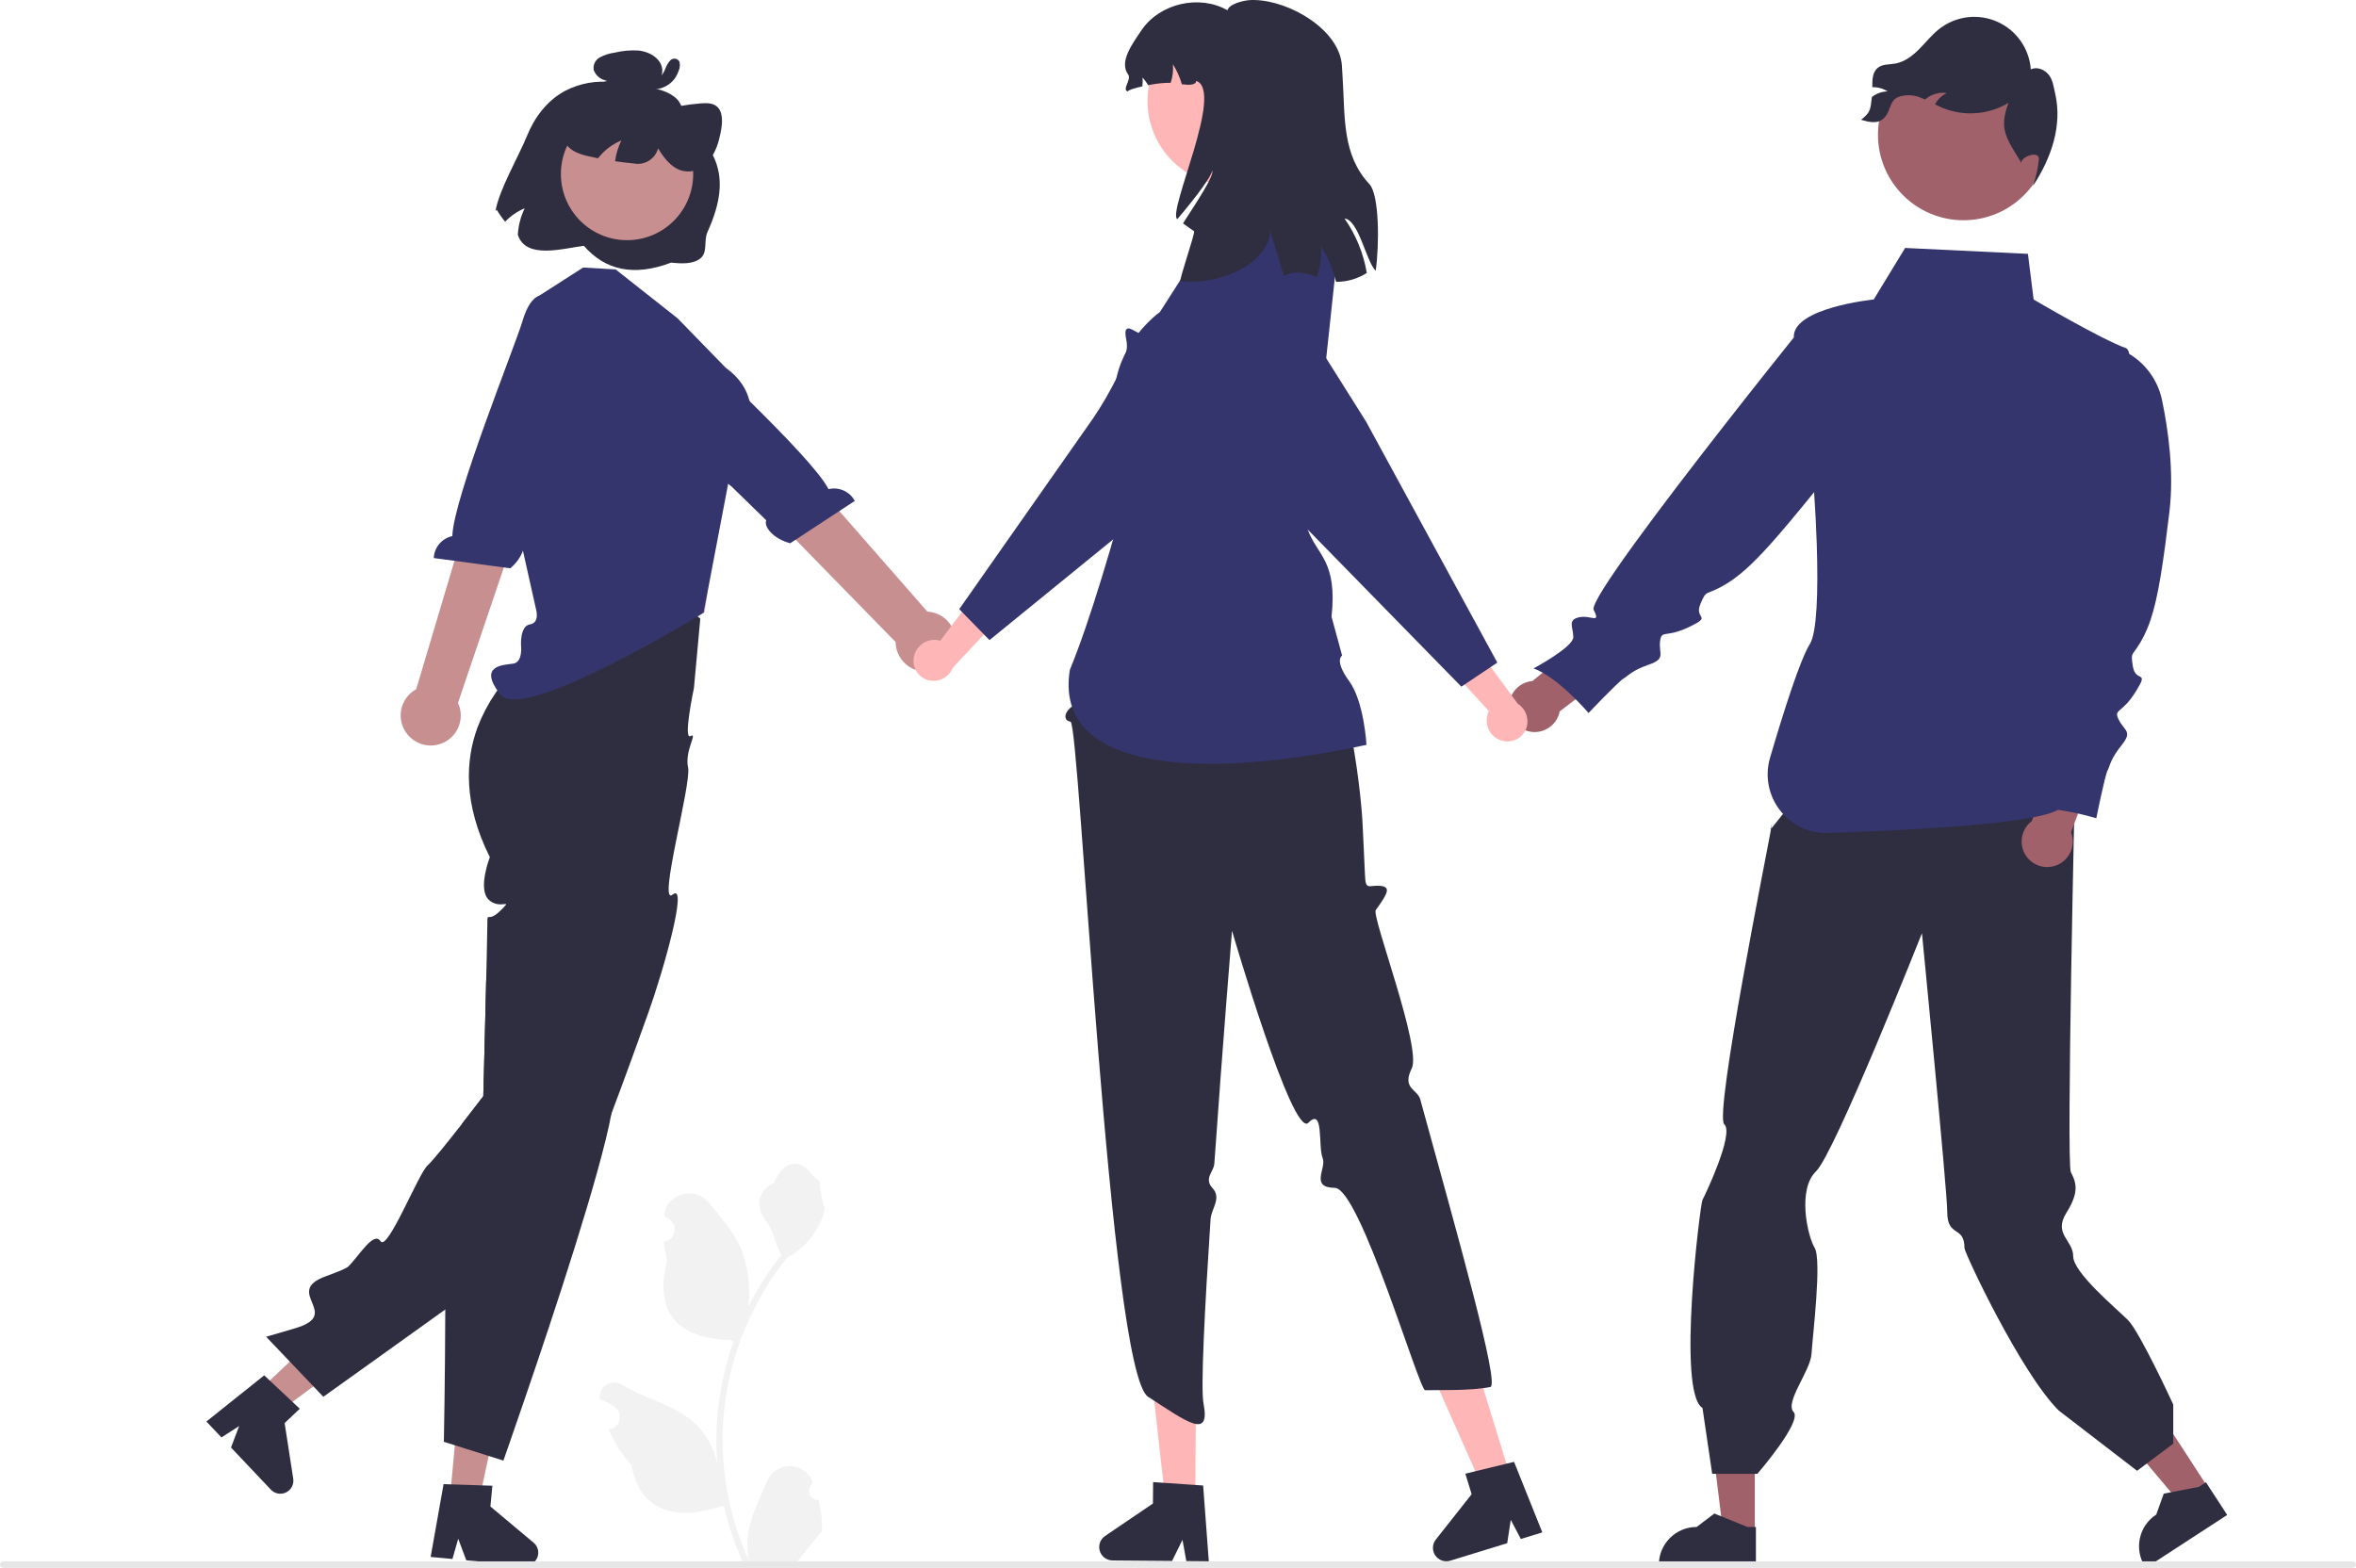
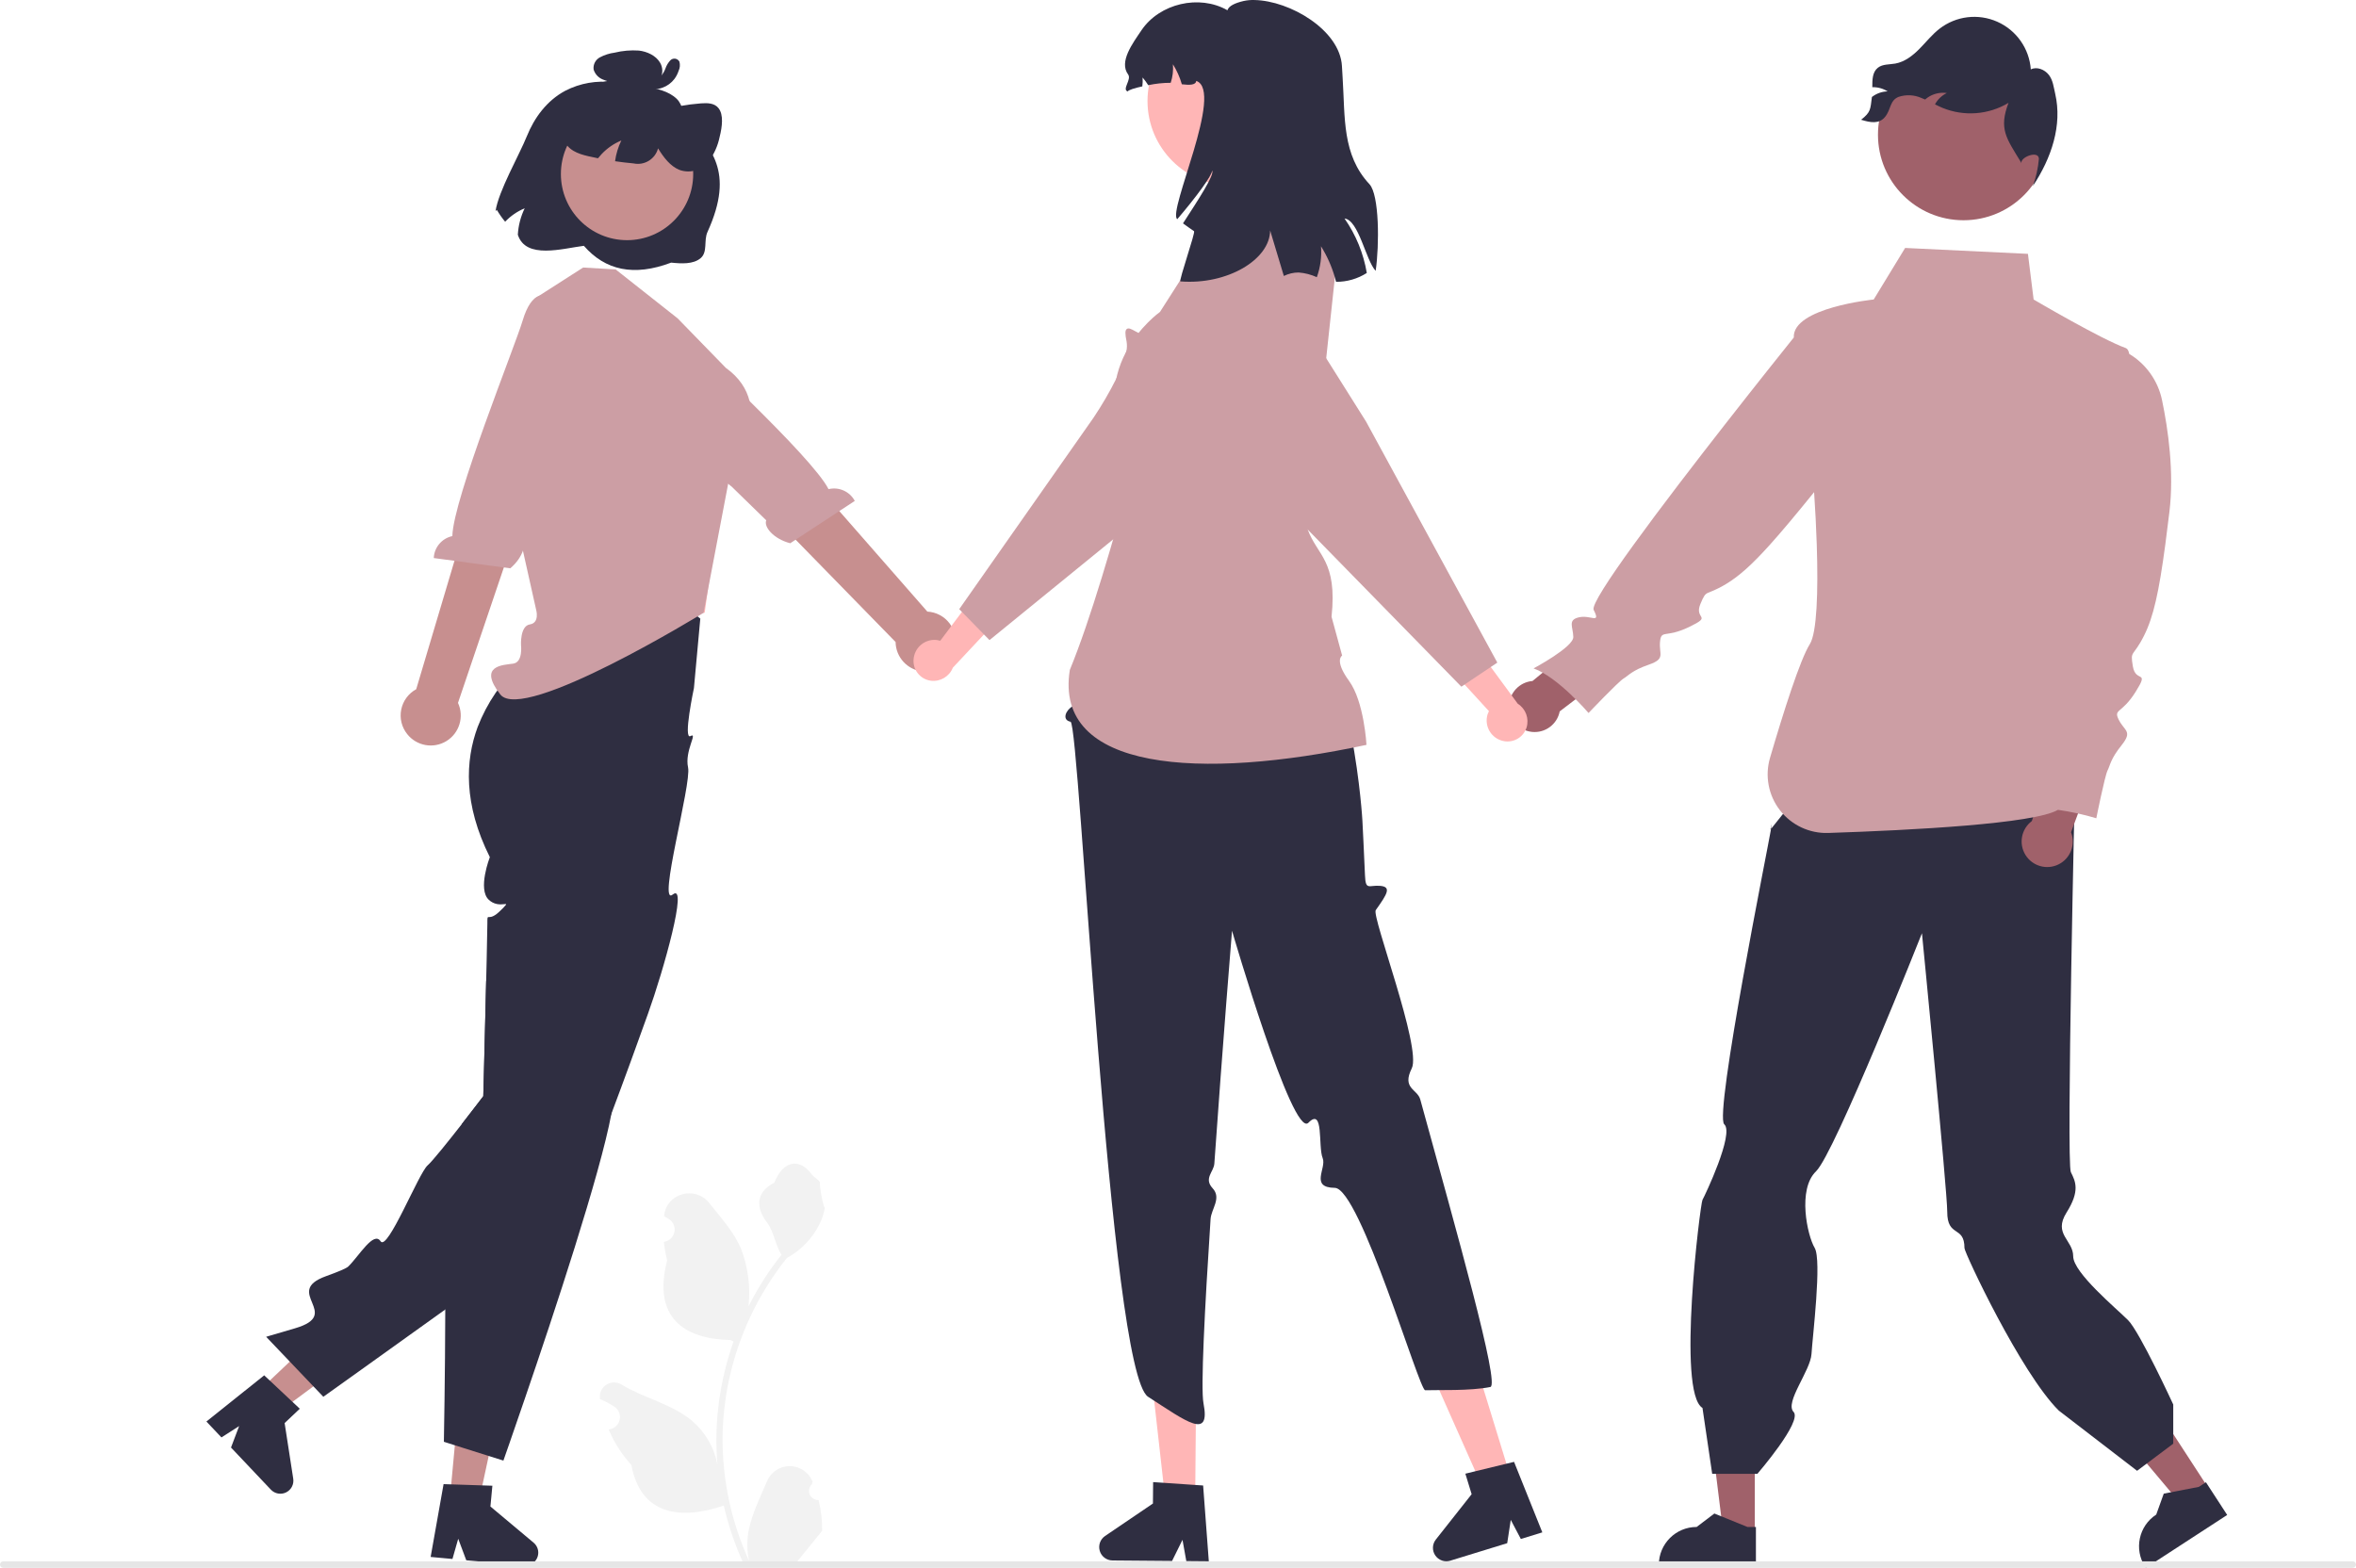
<svg xmlns="http://www.w3.org/2000/svg" data-name="Layer 1" width="722.73" height="481.009" viewBox="0 0 722.73 481.009">
  <polygon points="677.424 456.495 669.306 461.773 645.084 432.974 657.065 425.184 677.424 456.495" fill="#a0616a" />
  <path d="M921.851,674.273l-24.963,16.232-.205-.316a11.59,11.59,0,0,1,3.398-16.034l.001-0,2.31-6.424,10.757-2.073,2.179-1.417Z" transform="translate(-238.6348 -209.4957)" fill="#2f2e41" />
  <polygon points="538.307 470.326 528.625 470.325 524.019 432.977 538.309 432.978 538.307 470.326" fill="#a0616a" />
  <path d="M777.283,689.922l-29.776-.001v-.377a11.59,11.59,0,0,1,11.59-11.589h.001l5.439-4.126,10.148,4.127,2.599 0Z" transform="translate(-238.6348 -209.4957)" fill="#2f2e41" />
  <path d="M877.168,451.359l-86.829,1.909-8.607,10.758s.744-3.793.082.373-17.414,87.23-14.247,90.016-6.004,22.02-6.678,23.193-7.933,59.07,0,63.831l2.98,20.209h13.866s13.891-16.075,11.095-18.989,5.2-12.604,5.505-17.8,3.225-28.764.963-32.542-5.319-17.96.418-23.458,32.498-73.057,32.498-73.057,7.776,79.202,7.758,85.421c-.024,8.088,5.287,4.085,5.287,11.185,0,1.434,17.294,38.303,28.916,49.827l24.035,18.488,11.093-8.32V640.387s-10.28-22.298-13.866-25.884S874.612,599.94,874.612,594.919s-6.233-6.77-2.041-13.426,2.758-9.525,1.324-12.394,1.286-120.415,1.286-120.415Z" transform="translate(-238.6348 -209.4957)" fill="#2f2e41" />
  <circle cx="602.327" cy="41.33" r="26.238" fill="#a0616a" />
  <path d="M861.923,461.387l7.386-22.233,13.289,2.447-8.645,23.228a7.843,7.843,0,1,1-12.03-3.442Z" transform="translate(-238.6348 -209.4957)" fill="#a0616a" />
  <path d="M708.749,418.421l18.096-14.878,9.942,9.152L717.095,427.744a7.843,7.843,0,1,1-8.346-9.323Z" transform="translate(-238.6348 -209.4957)" fill="#a0616a" />
  <path d="M809.547,246.236c2.829.878,5.556,1.396,7.395-.924s1.359-4.973,4.095-6.092a9.679,9.679,0,0,1,6.989.324c.397.148.786.314,1.165.481.213-.185.425-.36.656-.527a8.337,8.337,0,0,1,6-1.461,8.18,8.18,0,0,0-3.633,3.467c.758.379,1.525.758,2.302,1.082a22.697,22.697,0,0,0,20.254-1.535c-3.032,7.987-.675,10.834,3.772,18.128l.176.425c-.444-1.914,5.371-4.123,5.371-1.35a33.127,33.127,0,0,1-1.849,8.32c5.704-8.588,9.069-18.636,6.859-28.278-.471-2.024-.684-4.197-1.969-5.842-1.285-1.636-3.651-2.598-5.519-1.673a17.396,17.396,0,0,0-27.992-12.48c-2.311,1.784-4.132,4.123-6.194,6.203-2.062,2.08-4.502,3.975-7.386,4.493-1.83.324-3.892.129-5.352,1.285-1.692,1.34-1.71,3.698-1.701,5.963a8.327,8.327,0,0,1,4.687,1.285,8.148,8.148,0,0,0-4.733,1.664.509.509,0,0,0-.074.055C812.366,243.056,812.569,243.86,809.547,246.236Z" transform="translate(-238.6348 -209.4957)" fill="#2f2e41" />
-   <path d="M901.86,332.238a21.716,21.716,0,0,0-10.058-14.167c-.191-.979-.531-1.606-1.052-1.791-7.458-2.651-28.277-14.899-28.277-14.899l-1.745-14.006L823.054,285.564,813.414,301.38s-24.972,2.51-24.509,11.652c-6.048,7.543-32.969,41.249-49.104,63.538-7.712,10.653-12.963,18.702-12.289,20.034,2.271,4.488-.919,1.46-4.488,2.271-3.569.811-1.839,2.92-1.758,6.029s-12.194,9.652-12.194,9.652c7.489,2.677,16.87,13.681,16.87,13.681s9.085-9.571,10.734-10.571,2.569-2.46,7.787-4.272c5.218-1.811,3.028-3.19,3.407-7.029.379-3.839,1.649-1,8.976-4.542s1.379-2.19,3.407-7.029c2.028-4.84,1.379-2.19,7.976-6.191,3.965-2.405,7.904-5.937,13.384-12.033,3.637-4.046,7.953-9.219,13.41-15.949.037-.046.072-.093.109-.139.367,5.456.649,10.914.817,16.088.477,14.703.022,27.101-2.118,30.515-3.004,4.792-8.089,20.829-12.222,34.91A17.995,17.995,0,0,0,799.469,465.041c25.642-.845,63.164-2.802,70.477-7.093a81.017,81.017,0,0,1,11.758,2.584s2.588-12.94,3.45-14.665c.863-1.725.863-3.45,4.313-7.764,3.451-4.313.863-4.313-.863-7.764-1.725-3.45.863-1.725,5.176-8.626,4.313-6.901,0-2.588-.863-7.764-.863-5.176,0-2.588,3.451-9.489,2.859-5.718,4.534-13.221,6.496-27.891.406-3.035.824-6.369,1.267-10.065C905.597,354.294,903.744,341.254,901.86,332.238Z" transform="translate(-238.6348 -209.4957)" fill="#35356e" />
+   <path d="M901.86,332.238a21.716,21.716,0,0,0-10.058-14.167c-.191-.979-.531-1.606-1.052-1.791-7.458-2.651-28.277-14.899-28.277-14.899l-1.745-14.006L823.054,285.564,813.414,301.38s-24.972,2.51-24.509,11.652c-6.048,7.543-32.969,41.249-49.104,63.538-7.712,10.653-12.963,18.702-12.289,20.034,2.271,4.488-.919,1.46-4.488,2.271-3.569.811-1.839,2.92-1.758,6.029s-12.194,9.652-12.194,9.652c7.489,2.677,16.87,13.681,16.87,13.681s9.085-9.571,10.734-10.571,2.569-2.46,7.787-4.272c5.218-1.811,3.028-3.19,3.407-7.029.379-3.839,1.649-1,8.976-4.542s1.379-2.19,3.407-7.029c2.028-4.84,1.379-2.19,7.976-6.191,3.965-2.405,7.904-5.937,13.384-12.033,3.637-4.046,7.953-9.219,13.41-15.949.037-.046.072-.093.109-.139.367,5.456.649,10.914.817,16.088.477,14.703.022,27.101-2.118,30.515-3.004,4.792-8.089,20.829-12.222,34.91A17.995,17.995,0,0,0,799.469,465.041c25.642-.845,63.164-2.802,70.477-7.093a81.017,81.017,0,0,1,11.758,2.584s2.588-12.94,3.45-14.665c.863-1.725.863-3.45,4.313-7.764,3.451-4.313.863-4.313-.863-7.764-1.725-3.45.863-1.725,5.176-8.626,4.313-6.901,0-2.588-.863-7.764-.863-5.176,0-2.588,3.451-9.489,2.859-5.718,4.534-13.221,6.496-27.891.406-3.035.824-6.369,1.267-10.065C905.597,354.294,903.744,341.254,901.86,332.238Z" transform="translate(-238.6348 -209.4957)" fill="#cc9ea4" />
  <path d="M489.746,669.701a2.807,2.807,0,0,1-2.035-4.866l.192-.765q-.038-.092-.076-.184a7.539,7.539,0,0,0-13.907.052c-2.275,5.478-5.17,10.966-5.883,16.758a22.304,22.304,0,0,0,.392,7.671,89.419,89.419,0,0,1-8.134-37.139,86.303,86.303,0,0,1,.535-9.628q.444-3.931,1.231-7.807a90.455,90.455,0,0,1,17.938-38.337A24.073,24.073,0,0,0,490.01,585.069a18.364,18.364,0,0,0,1.67-5.018c-.487.064-1.838-7.359-1.47-7.815-.679-1.031-1.895-1.543-2.637-2.549-3.689-5.002-8.773-4.129-11.426,2.669-5.669,2.861-5.724,7.606-2.245,12.169,2.213,2.903,2.517,6.832,4.459,9.94-.2.256-.408.503-.607.759a91.04,91.04,0,0,0-9.502,15.054,37.846,37.846,0,0,0-2.259-17.579c-2.163-5.217-6.216-9.611-9.786-14.122-4.288-5.418-13.08-3.053-13.836,3.814q-.011.1-.021.199.795.449,1.557.952a3.808,3.808,0,0,1-1.535,6.93l-.078.012a37.891,37.891,0,0,0,.999,5.665c-4.58,17.71,5.307,24.16,19.424,24.45.312.16.615.32.927.471a92.926,92.926,0,0,0-5.002,23.539,88.138,88.138,0,0,0,.064,14.231l-.024-.168a23.289,23.289,0,0,0-7.95-13.448c-6.118-5.026-14.762-6.877-21.363-10.917a4.371,4.371,0,0,0-6.694,4.252q.013.088.027.176a25.58,25.58,0,0,1,2.869,1.382q.795.449,1.557.952a3.808,3.808,0,0,1-1.535,6.93l-.078.012c-.056.008-.104.016-.16.024a37.923,37.923,0,0,0,6.975,10.923c2.863,15.46,15.162,16.927,28.318,12.425h.008a92.897,92.897,0,0,0,6.24,18.218h22.293c.08-.248.152-.503.224-.751a25.328,25.328,0,0,1-6.169-.367c1.654-2.03,3.308-4.075,4.962-6.105a1.385,1.385,0,0,0,.104-.12c.839-1.039,1.686-2.069,2.525-3.108l0-.001a37.101,37.101,0,0,0-1.087-9.451Z" transform="translate(-238.6348 -209.4957)" fill="#f2f2f2" />
  <polygon points="79.642 426.488 85.793 432.989 114.354 411.829 105.276 402.234 79.642 426.488" fill="#c78f8f" />
  <path d="M328.356,639.579l-6.964-6.542-1.71-1.602-17.728,14.173,4.612,4.874,5.428-3.481-2.494,6.583,12.227,12.923a4,4,0,0,0,6.861-3.356l-2.639-17.071,4.65-4.397Z" transform="translate(-238.6348 -209.4957)" fill="#2f2e41" />
  <path d="M453.459,399.282l-1.95,21.29s-3.404,16.04-1.047,14.74-1.869,4.551-.756,9.626-9.507,42.914-4.697,38.994-2.78,23.16-7.58,36.52c-1.47,4.13-2.98,8.31-4.5,12.46-.3.84-.6,1.67-.91,2.51-1.97,5.4-3.94,10.72-5.83,15.74-.27.7-.53,1.4-.79,2.09-.01.02-.01.04-.02.04-6.22,16.37-11.55,29.25-13.68,31.38-1.11,1.11-18.72,13.83-36.47,26.57-18.63,13.37-37.41,26.77-37.41,26.77l-17.54-18.4s.42-.12,1.21-.36c1.46-.42,4.16-1.21,7.7-2.26,14.76-4.35-3.99-11.12,9.41-15.96,3.78-1.36,6.3-2.42,6.87-2.98,3.33-3.25,7.8-11,9.91-7.75s11.68-20.9,14.44-23.29c1.48-1.29,6.31-7.32,10.45-12.62,3.56-4.56,6.62-8.59,6.62-8.59s.06-2.16.15-5.6c.13-5.09.32-13,.52-20.92-.01-.01-.01-.01,0-.01.07-2.98.14-5.96.21-8.79.05-2.19.1-4.3.15-6.25.13-5.84.22-10.26.22-11.36,0-3.61,0-.8,2.85-2.98a12.888,12.888,0,0,0,1.21-1.08,14.59,14.59,0,0,0,1.68-1.79c.21-.45-1.1.16-2.8-.18a5.085,5.085,0,0,1-2.46-1.26c-3.58-3.22.28-13.12.28-13.12-8.14-16.28-7.55-29.63-3.74-39.92a51.208,51.208,0,0,1,13.21-19.35,47.803,47.803,0,0,1,7.23-5.67l.25-1.35,2.75-14.89a33.18,33.18,0,0,1,4.55-2.07,31.584,31.584,0,0,1,15.26-1.52,45.547,45.547,0,0,1,14.61,4.73A54.067,54.067,0,0,1,453.459,399.282Z" transform="translate(-238.6348 -209.4957)" fill="#2f2e41" />
  <polygon points="138.02 459.658 146.931 460.487 154.44 425.743 141.287 424.52 138.02 459.658" fill="#c78f8f" />
  <path d="M402.319,682.772,389.079,671.682l.6-6.38-3.08-.1-9.54-.31h-.01l-2.34-.08-3.97,22.34,6.69.62,1.77-6.2,2.47,6.6,3.54.33,14.17,1.32c.12.01.25.02.37.02a3.973,3.973,0,0,0,2.98-1.34,3.916,3.916,0,0,0,1.01-2.3A3.995,3.995,0,0,0,402.319,682.772Z" transform="translate(-238.6348 -209.4957)" fill="#2f2e41" />
  <path d="M426.189,551.162c-3.39,18.45-17.74,61.71-26.42,87.03-3.95,11.57-6.71,19.4-6.71,19.4l-4.5-1.42h-.01l-7.61-2.4-2.77-.88h-.01l-3.36-1.07s.39-20.66.43-40.58c.03-8.35-.01-16.58-.17-23.1-.18-7.11-.49-12.2-1-13.21-2.11-4.14,1.42-4.58,5.15-5.62,3.74-1.05.82-2.63-.63-5.99-.979-2.24.95-5.23,2.32-6.93a16.701,16.701,0,0,1,1.21-1.37s-.66-.23-1.84-.63c3.56-4.56,6.62-8.59,6.62-8.59s.06-2.16.15-5.6c.13-5.09.32-13,.52-20.92-.01-.01-.01-.01,0-.01.07-2.98.14-5.96.21-8.79,5.72,4.39,11.28,8.69,16.32,12.67a.051.051,0,0,1,.02.04c12.11,9.57,21.2,17.25,22.48,19.69C427.169,543.982,426.969,546.922,426.189,551.162Z" transform="translate(-238.6348 -209.4957)" fill="#2f2e41" />
  <path d="M960.365,690.5H239.635a1,1,0,0,1,0-2H960.365a1,1,0,1,1,0,2Z" transform="translate(-238.6348 -209.4957)" fill="#e6e6e6" />
  <polygon points="164.915 153.798 166.789 171.18 165.687 193.973 216.172 187.975 220.915 153.798 214.871 153.858 164.915 153.798" fill="#ffb6b6" />
-   <path d="M446.493,307.152l-19-15h0l-9.974-.58-14.799,9.481L399.096,319.54,390.526,340.358,403.096,396.54s1.179,4.032-1.911,4.516-2.719,6.427-2.719,6.427.629,5.15-2.371,5.604-11.0.454-4,9.454,62.366-25.04,62.366-25.04l8.041-42.194s15.595-20.946-1.2-32.942Z" transform="translate(-238.6348 -209.4957)" fill="#35356e" />
+   <path d="M446.493,307.152l-19-15h0l-9.974-.58-14.799,9.481L399.096,319.54,390.526,340.358,403.096,396.54s1.179,4.032-1.911,4.516-2.719,6.427-2.719,6.427.629,5.15-2.371,5.604-11.0.454-4,9.454,62.366-25.04,62.366-25.04l8.041-42.194s15.595-20.946-1.2-32.942Z" transform="translate(-238.6348 -209.4957)" fill="#cc9ea4" />
  <path d="M363.549,434.71a9.157,9.157,0,0,1,2.763-13.767l23.899-80.205,14.944,7.524-26.027,76.875a9.207,9.207,0,0,1-15.58,9.573Z" transform="translate(-238.6348 -209.4957)" fill="#c78f8f" />
-   <path d="M406.152,300.31s-4.272-2.27-7.194,7.554c-2.339,7.865-21.321,54.713-21.563,66.103a7.194,7.194,0,0,0-5.696,6.733l23.469,3.145c4.101-3.459,5.177-8.131,3.59-9.517l5.096-13.917L425.112,316.132l-15.843-14.235Z" transform="translate(-238.6348 -209.4957)" fill="#35356e" />
+   <path d="M406.152,300.31s-4.272-2.27-7.194,7.554c-2.339,7.865-21.321,54.713-21.563,66.103a7.194,7.194,0,0,0-5.696,6.733l23.469,3.145c4.101-3.459,5.177-8.131,3.59-9.517l5.096-13.917L425.112,316.132l-15.843-14.235Z" transform="translate(-238.6348 -209.4957)" fill="#cc9ea4" />
  <path d="M531.553,408.347a9.157,9.157,0,0,0-8.445-11.218L468.284,334.515,456.654,348.392l56.711,58.061a9.207,9.207,0,0,0,18.188,1.894Z" transform="translate(-238.6348 -209.4957)" fill="#c78f8f" />
-   <path d="M435.019,305.587s2.87-3.894,9.753,3.7c5.51,6.08,42.884,40.113,48.028,50.278a7.194,7.194,0,0,1,8.048,3.608l-19.801,12.985c-5.193-1.345-8.184-5.092-7.353-7.029l-10.613-10.345-38.316-30.732,8.129-19.687Z" transform="translate(-238.6348 -209.4957)" fill="#35356e" />
+   <path d="M435.019,305.587s2.87-3.894,9.753,3.7c5.51,6.08,42.884,40.113,48.028,50.278a7.194,7.194,0,0,1,8.048,3.608l-19.801,12.985c-5.193-1.345-8.184-5.092-7.353-7.029l-10.613-10.345-38.316-30.732,8.129-19.687Z" transform="translate(-238.6348 -209.4957)" fill="#cc9ea4" />
  <path d="M699.015,436.613a6.427,6.427,0,0,1-4.031-8.007,6.165,6.165,0,0,1,.401-.937l-15.142-16.539,5.689-10.636,18.293,24.899a6.41,6.41,0,0,1,2.686,7.35,6.134,6.134,0,0,1-7.736,3.925h0Q699.094,436.641,699.015,436.613Z" transform="translate(-238.6348 -209.4957)" fill="#ffb6b6" />
-   <path d="M601.941,310.99a18.9,18.9,0,0,0-.157,7.1,16.911,16.911,0,0,0,.433,1.975c.678,2.426,1.322,4.662,1.944,6.68.365,1.253.741,2.434,1.1,3.53,2.072,6.398,3.69,10.02,4.838,10.782.556.373,1.115.714,1.656,1.048,2.776,1.698,4.787,2.929,3.442,6.064a8.877,8.877,0,0,1-.694,1.288,17.842,17.842,0,0,1-1.474,1.966,10.599,10.599,0,0,0-.844,1.11c-.335.496-.48.913-.3,1.292.228.465.859.697,2.213.762.215.01.461.023.726.022.085.006.174.002.273.003.174.002.371.004.572-.004,1.673-.032,3.832.849,6.142,2.194,6.818,3.971,14.854,11.965,14.951,12.065L686.93,420.164l.977-.655,2.322-1.56.803-.536.917-.616,3.99-2.67,2.017-1.347-12.941-23.759-1.408-2.583-1.208-2.228L657.695,338.841l-9.813-15.597-2.19-3.475-9.331-14.819a18.858,18.858,0,0,0-26-5.934q-.212.133-.421.272A18.905,18.905,0,0,0,601.941,310.99Z" transform="translate(-238.6348 -209.4957)" fill="#35356e" />
+   <path d="M601.941,310.99a18.9,18.9,0,0,0-.157,7.1,16.911,16.911,0,0,0,.433,1.975c.678,2.426,1.322,4.662,1.944,6.68.365,1.253.741,2.434,1.1,3.53,2.072,6.398,3.69,10.02,4.838,10.782.556.373,1.115.714,1.656,1.048,2.776,1.698,4.787,2.929,3.442,6.064a8.877,8.877,0,0,1-.694,1.288,17.842,17.842,0,0,1-1.474,1.966,10.599,10.599,0,0,0-.844,1.11c-.335.496-.48.913-.3,1.292.228.465.859.697,2.213.762.215.01.461.023.726.022.085.006.174.002.273.003.174.002.371.004.572-.004,1.673-.032,3.832.849,6.142,2.194,6.818,3.971,14.854,11.965,14.951,12.065L686.93,420.164l.977-.655,2.322-1.56.803-.536.917-.616,3.99-2.67,2.017-1.347-12.941-23.759-1.408-2.583-1.208-2.228L657.695,338.841l-9.813-15.597-2.19-3.475-9.331-14.819a18.858,18.858,0,0,0-26-5.934q-.212.133-.421.272A18.905,18.905,0,0,0,601.941,310.99Z" transform="translate(-238.6348 -209.4957)" fill="#cc9ea4" />
  <polygon points="366.636 459.976 357.445 459.898 353.376 423.619 366.942 423.734 366.636 459.976" fill="#ffb6b6" />
  <path d="M607.709,665.232l-2.4-.16-9.79-.67-3.15-.21-.06,6.57-14.68,9.96a4.11,4.11,0,0,0,2.28,7.51l18.27.15,3.2-6.48,1.17,6.52,6.9.06Z" transform="translate(-238.6348 -209.4957)" fill="#2f2e41" />
  <polygon points="463.407 453.26 454.622 455.961 439.792 422.603 452.759 418.617 463.407 453.26" fill="#ffb6b6" />
  <path d="M703.088,657.982l-2.34.57-9.529,2.31-3.07.75,1.93,6.29-10.99,13.92a4.112,4.112,0,0,0,4.431,6.48l17.47-5.37,1.09-7.15,3.09,5.86,6.591-2.03Z" transform="translate(-238.6348 -209.4957)" fill="#2f2e41" />
  <path d="M586.783,364.418,569.243,415.392l-.579,4.079c-4.42,4.196,1.132,5.579-.949,6.685s-3.482,4.209-.676,4.763,11.85,199.373,23.781,207.093,19.191,13.304,17,2c-.883-4.554.366-28.972,2.172-56.508.205-3.121,3.438-6.424.633-9.458s.346-5.031.522-7.549c2.516-35.957,5.422-71.456,5.422-71.456s18.594,63.857,23.423,58.914,2.917,7.228,4.393,10.864c1.233,3.039-4.028,9.009,3.704,9.101s25.89,62.162,27.732,62.091c3.649-.139,13.908.254,20-1,3.008-.619-10.345-47.613-21.496-88.193-.889-3.236-5.729-3.311-2.616-9.559s-12.374-46.674-11.045-48.544c3.528-4.963,4.871-7.12,1.392-7.445s-4.507,1.583-4.695-3.231-.788-16.685-.788-16.685-2.52-46.949-20.166-72.888l-1.505-15.412Z" transform="translate(-238.6348 -209.4957)" fill="#2f2e41" />
-   <path d="M630.604,267.096l-23.261,3.312-1.404,16.843-11.478,17.955s-25.514,17.955-7.72,46.318c-6.771,24.433-13.504,47.865-19.922,63.487-5,31,39.793,33.971,91,23,0,0-.706-13.255-5.353-19.628s-2.117-7.764-2.117-7.764L647.101,398.716c1.837-17.208-4.367-18.753-7.283-26.704l8.853-82.494Z" transform="translate(-238.6348 -209.4957)" fill="#35356e" />
+   <path d="M630.604,267.096l-23.261,3.312-1.404,16.843-11.478,17.955s-25.514,17.955-7.72,46.318c-6.771,24.433-13.504,47.865-19.922,63.487-5,31,39.793,33.971,91,23,0,0-.706-13.255-5.353-19.628s-2.117-7.764-2.117-7.764L647.101,398.716c1.837-17.208-4.367-18.753-7.283-26.704l8.853-82.494Z" transform="translate(-238.6348 -209.4957)" fill="#cc9ea4" />
  <path d="M518.94,411.288a6.428,6.428,0,0,1,7.13-5.435,6.169,6.169,0,0,1,.995.221l13.474-17.924,11.5,3.637-21.112,22.558a6.41,6.41,0,0,1-6.731,3.991,6.134,6.134,0,0,1-5.281-6.882v0Q518.926,411.371,518.94,411.288Z" transform="translate(-238.6348 -209.4957)" fill="#ffb6b6" />
-   <path d="M638.619,299.692c-.33-.41-.69-.81-1.07-1.2a18.832,18.832,0,0,0-20.83-4.24c-.34.14-.68.3-1.01.46-11.95,5.87-18.4,9.78-19.18,11.61-.27.62-.5,1.23-.73,1.82-.22.58-.43,1.13-.65,1.63-.92,2.14-1.98,3.47-4.68,2.87a10.805,10.805,0,0,1-2.57-.99c-.37-.18-.71-.37-1.03-.55-1.16-.64-2-1.1-2.57-.68-.55.41-.57,1.45-.07,3.86a8.049,8.049,0,0,1-.08,3.03,34.445,34.445,0,0,1-3.08,8.35,110.225,110.225,0,0,1-6.98,11.98l-23.79,33.92-1.61,2.29-1.76,2.51-14.04,20.02.83.85,3.48,3.55.77.79.7.72,1.81,1.85,1.7,1.73,37.93-30.9,4.23-3.45,7.58-6.18,15.53-12.65,29.39-27.2a18.705,18.705,0,0,0,6.05-13.35c0-.17.01-.33.01-.5A18.69,18.69,0,0,0,638.619,299.692Z" transform="translate(-238.6348 -209.4957)" fill="#35356e" />
+   <path d="M638.619,299.692c-.33-.41-.69-.81-1.07-1.2a18.832,18.832,0,0,0-20.83-4.24c-.34.14-.68.3-1.01.46-11.95,5.87-18.4,9.78-19.18,11.61-.27.62-.5,1.23-.73,1.82-.22.58-.43,1.13-.65,1.63-.92,2.14-1.98,3.47-4.68,2.87a10.805,10.805,0,0,1-2.57-.99c-.37-.18-.71-.37-1.03-.55-1.16-.64-2-1.1-2.57-.68-.55.41-.57,1.45-.07,3.86a8.049,8.049,0,0,1-.08,3.03,34.445,34.445,0,0,1-3.08,8.35,110.225,110.225,0,0,1-6.98,11.98l-23.79,33.92-1.61,2.29-1.76,2.51-14.04,20.02.83.85,3.48,3.55.77.79.7.72,1.81,1.85,1.7,1.73,37.93-30.9,4.23-3.45,7.58-6.18,15.53-12.65,29.39-27.2a18.705,18.705,0,0,0,6.05-13.35c0-.17.01-.33.01-.5A18.69,18.69,0,0,0,638.619,299.692Z" transform="translate(-238.6348 -209.4957)" fill="#cc9ea4" />
  <circle cx="378.004" cy="30.996" r="25.992" fill="#ffb6b6" />
  <path d="M651.084,276.533a41.04,41.04,0,0,1,6.831,16.705,17.254,17.254,0,0,1-9.421,2.719c-.113-.437-.227-.874-.356-1.311a37.508,37.508,0,0,0-4.273-9.599,22.595,22.595,0,0,1-1.279,9.486,16.647,16.647,0,0,0-5.584-1.441,10.146,10.146,0,0,0-4.532,1.068c-1.635-5.423-3.14-10.408-4.209-13.986-.032,8.968-13.176,16.786-27.518,15.653-.518-.324,4.678-15.07,4.176-15.41-1.149-.761-2.266-1.586-3.383-2.396,4.694-7.252,9.793-15.022,8.919-16.187.065,1.441-5.083,8.369-10.683,14.908-3.108-2.282,14.552-39.415,5.827-42.426-.146,1.311-2.072,1.311-4.419,1.036a23.949,23.949,0,0,0-2.736-6.135,14.41,14.41,0,0,1-.68,5.682,33.09,33.09,0,0,0-6.896.728,22.102,22.102,0,0,0-1.732-2.363,14.074,14.074,0,0,1-.081,2.736c-2.315.502-4.225,1.085-4.5,1.554-1.813-.664,1.279-3.658.146-5.212-2.881-3.885,1.392-9.55,4.095-13.565,5.552-8.223,17.741-11.072,26.369-6.135.389-1.344,2.38-2.234,4.937-2.833a13.394,13.394,0,0,1,3.302-.308c11.007.194,26.288,9.275,26.887,20.266.049,1.101.13,2.299.21,3.577.777,12.302-.178,23.649,8.223,32.649,3.043,3.254,3.075,18.664,1.91,26.595C657.607,289.401,655.455,277.002,651.084,276.533Z" transform="translate(-238.6348 -209.4957)" fill="#2f2e41" />
  <path d="M400.249,251.299c-2.283,5.686-8.724,16.868-9.597,22.968l.393-.386a27.54,27.54,0,0,0,2.545,3.639,17.689,17.689,0,0,1,6.007-4.13,21.174,21.174,0,0,0-2.109,8.125c2.431,7.619,13.668,4.226,20.252,3.394,6.575,7.521,15.322,9.483,26.777,5.159,3.204.33,6.79.53,9.035-1.363s.908-5.399,2.116-8.05c8.603-18.887.664-25.701-6.082-34.265-1.484-1.885-1.478-4.697-3.285-6.495-2.506-2.492-6.348-3.259-9.89-3.873a5.368,5.368,0,0,0,4.715-2.333,4.842,4.842,0,0,0-.064-5.054c-1.267-2.1-3.899-3.322-6.439-3.627a24.45,24.45,0,0,0-7.452.641,13.334,13.334,0,0,0-4.512,1.442,3.693,3.693,0,0,0-1.923,3.743,4.784,4.784,0,0,0,2.829,3.049,12.522,12.522,0,0,0,3.198.875,25.088,25.088,0,0,0-14.715,2.576C406.371,240.361,402.54,245.616,400.249,251.299Z" transform="translate(-238.6348 -209.4957)" fill="#2f2e41" />
  <circle cx="192.353" cy="53.389" r="20.293" fill="#c78f8f" />
  <path d="M411.462,252.004c1.177,3.556,4.539,4.702,7.647,5.417.98.228,1.966.441,2.961.631.367-.459.758-.909,1.165-1.334a17.688,17.688,0,0,1,6.007-4.13,20.845,20.845,0,0,0-1.93,6.371q2.818.409,5.667.668a6.408,6.408,0,0,0,7.525-4.617c1.729,2.828,3.774,5.491,6.57,6.614a7.952,7.952,0,0,0,9.045-2.706,19.147,19.147,0,0,0,3.278-7.437c.794-3.149,1.234-6.777-.324-8.774-1.248-1.617-3.401-1.646-5.388-1.503a64.12,64.12,0,0,0-12.947,2.347l-.358.804c.726-4.361-.849-8.556-3.762-10.049-1.965-.998-4.329-.83-6.626-.628a30.197,30.197,0,0,0-8.653,1.673,16.621,16.621,0,0,0-7.842,6.263C411.46,244.711,410.447,248.933,411.462,252.004Z" transform="translate(-238.6348 -209.4957)" fill="#2f2e41" />
  <path d="M440.391,233.037c-.2-.059.319.017.139.022a1.65,1.65,0,0,0,.266-.037c.015-.003.217-.067.083-.02a1.629,1.629,0,0,0,.774-.505,6.748,6.748,0,0,0,1.106-1.969,7.07,7.07,0,0,1,1.521-2.536,1.74,1.74,0,0,1,2.776.424,4.052,4.052,0,0,1-.248,2.81,8.724,8.724,0,0,1-1.282,2.486,7.978,7.978,0,0,1-3.667,2.69,8.346,8.346,0,0,1-5.245.15,1.268,1.268,0,0,1-.051-2.319l2.867-1.174a1.256,1.256,0,1,1,1.017,2.296l-.005.002-2.867,1.174-.051-2.319a4.993,4.993,0,0,0,1.097.188,4.203,4.203,0,0,0,1.189-.05,5.211,5.211,0,0,0,1.1-.268,7.171,7.171,0,0,0,.67-.284q.119-.058.236-.12c-.006.003.328-.191.182-.1a7.08,7.08,0,0,0,1.039-.809,2.855,2.855,0,0,0,.312-.347,6.641,6.641,0,0,0,.454-.629,6.522,6.522,0,0,0,.666-1.476,6.608,6.608,0,0,0,.184-.663,2.717,2.717,0,0,1,.067-.365c.106-.286-.02.167.102.291l.528.389a.69.69,0,0,0,.591-.095q.094-.132-.041.044a4.098,4.098,0,0,0-.287.433,11.847,11.847,0,0,0-.513,1.088,11.937,11.937,0,0,1-1.19,2.247,4.042,4.042,0,0,1-4.428,1.693,1.266,1.266,0,0,1-.715-1.625A1.281,1.281,0,0,1,440.391,233.037Z" transform="translate(-238.6348 -209.4957)" fill="#2f2e41" />
</svg>
